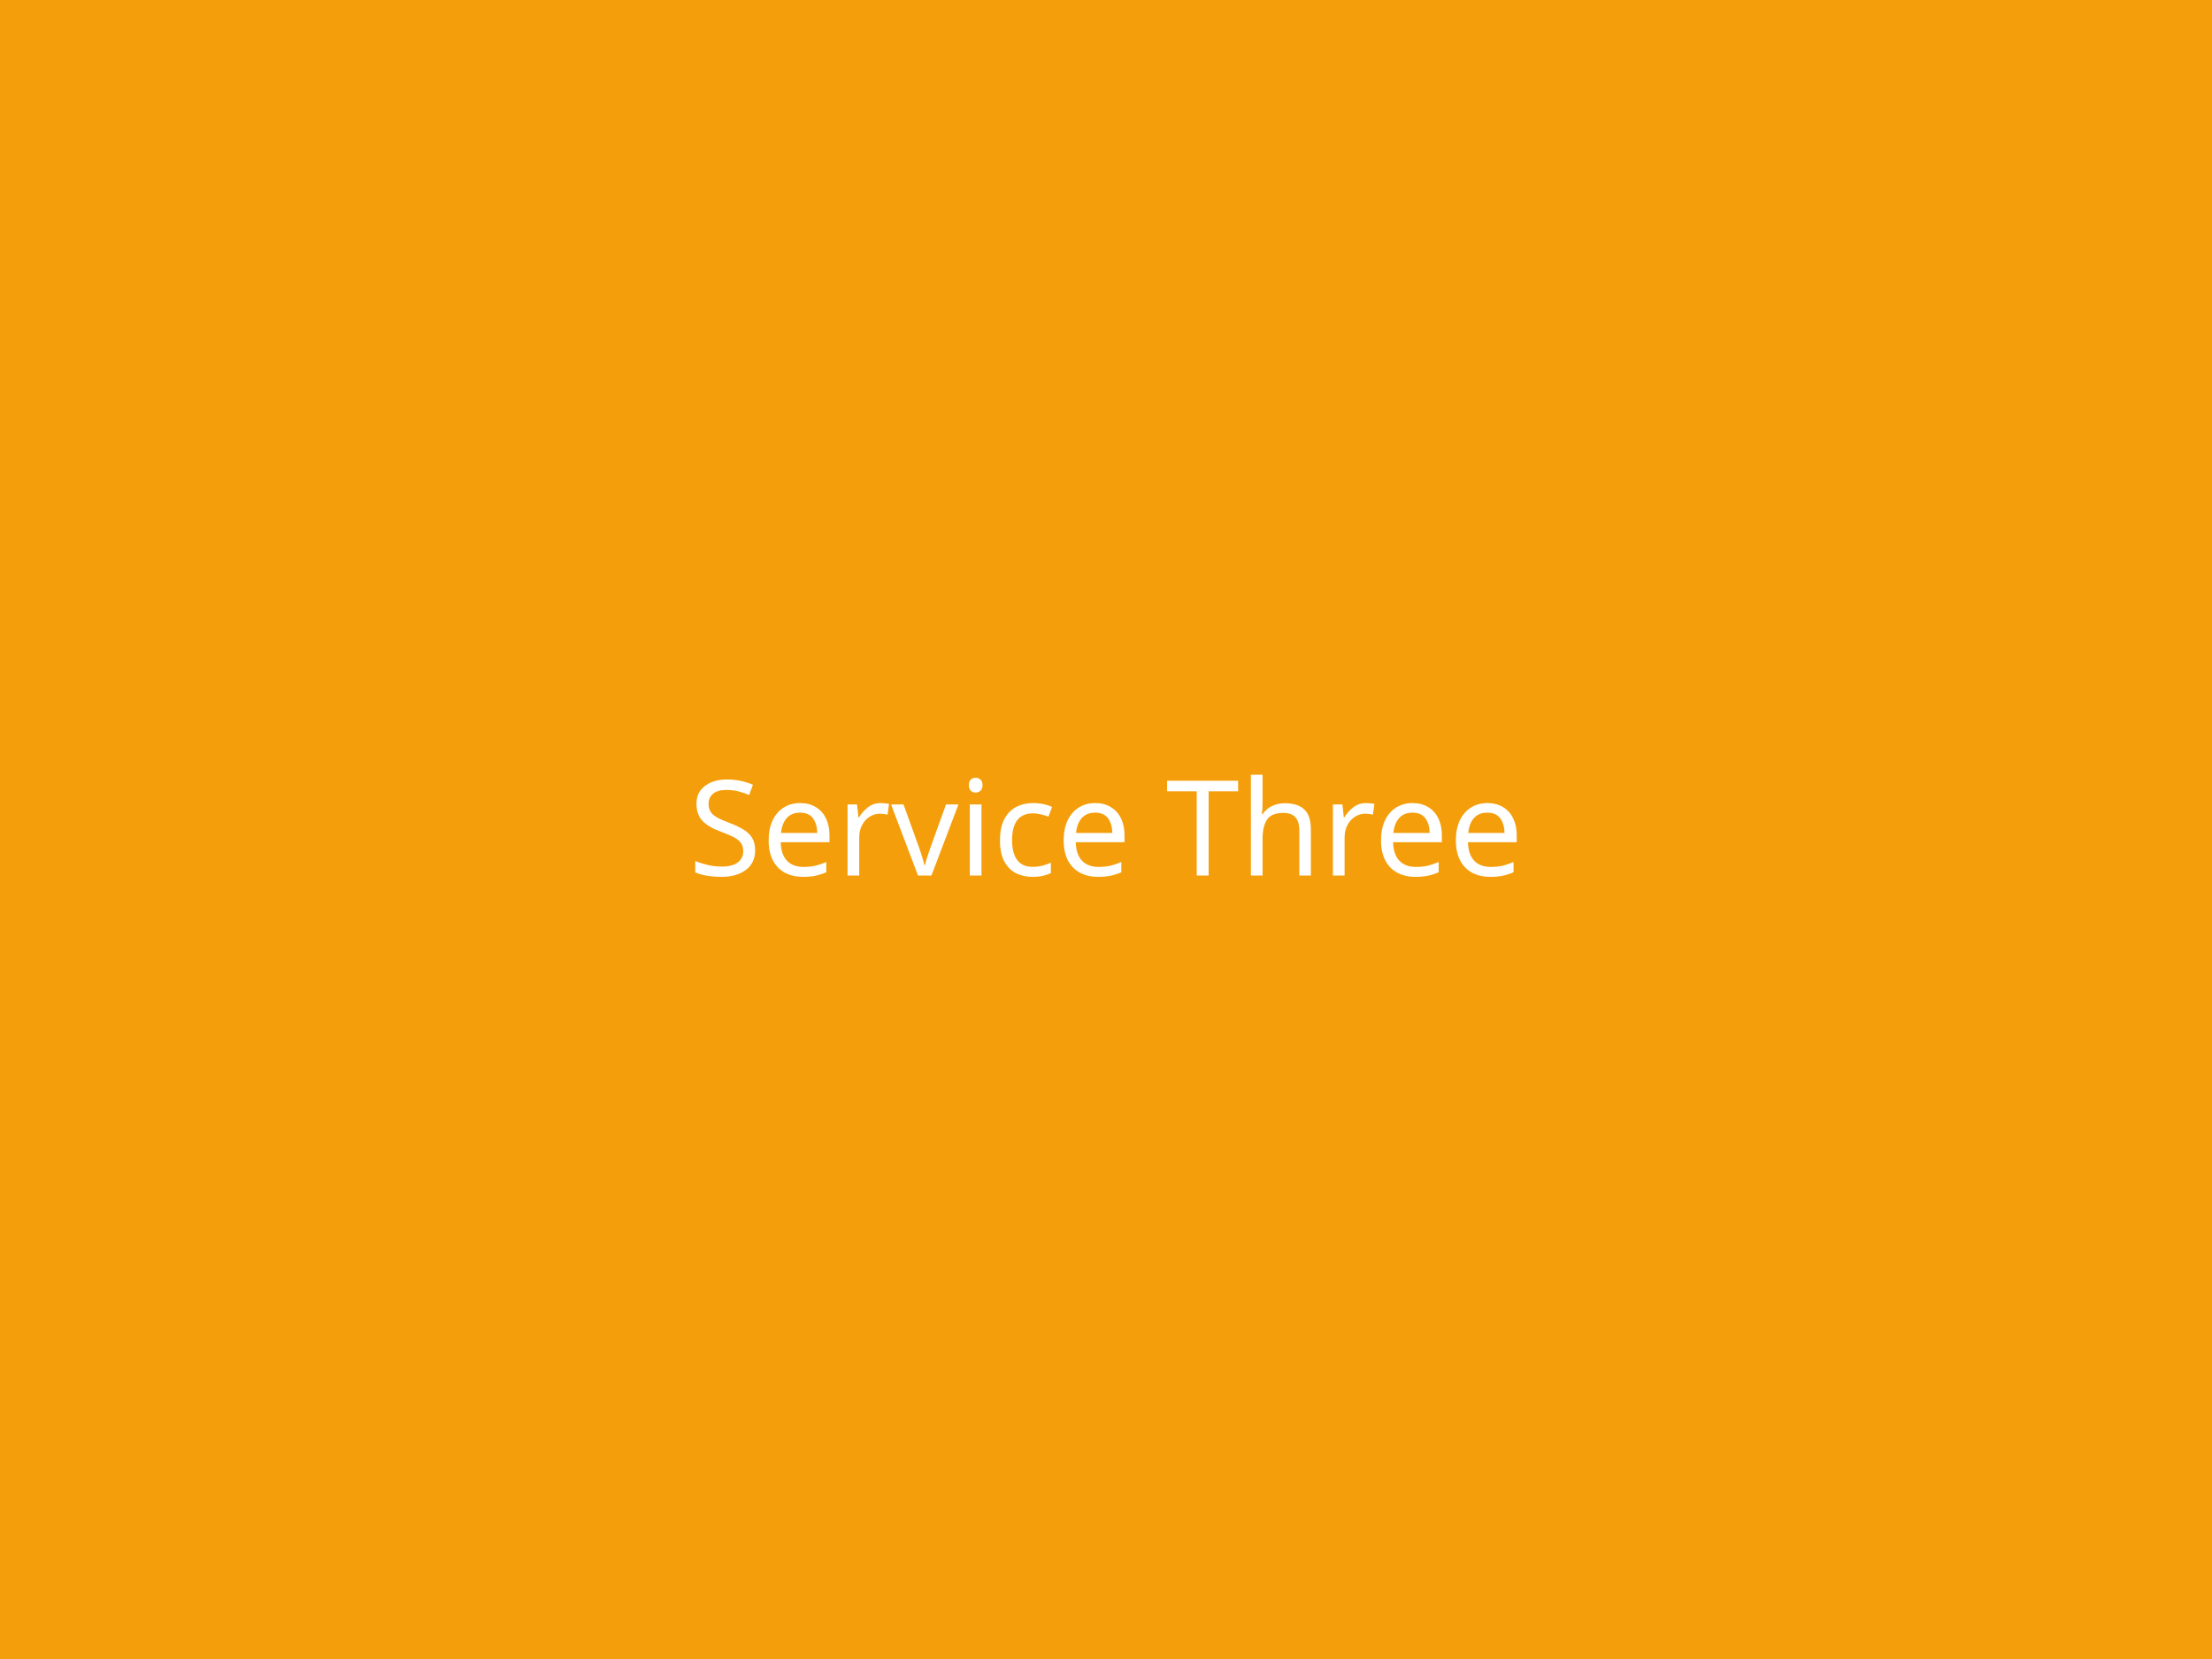
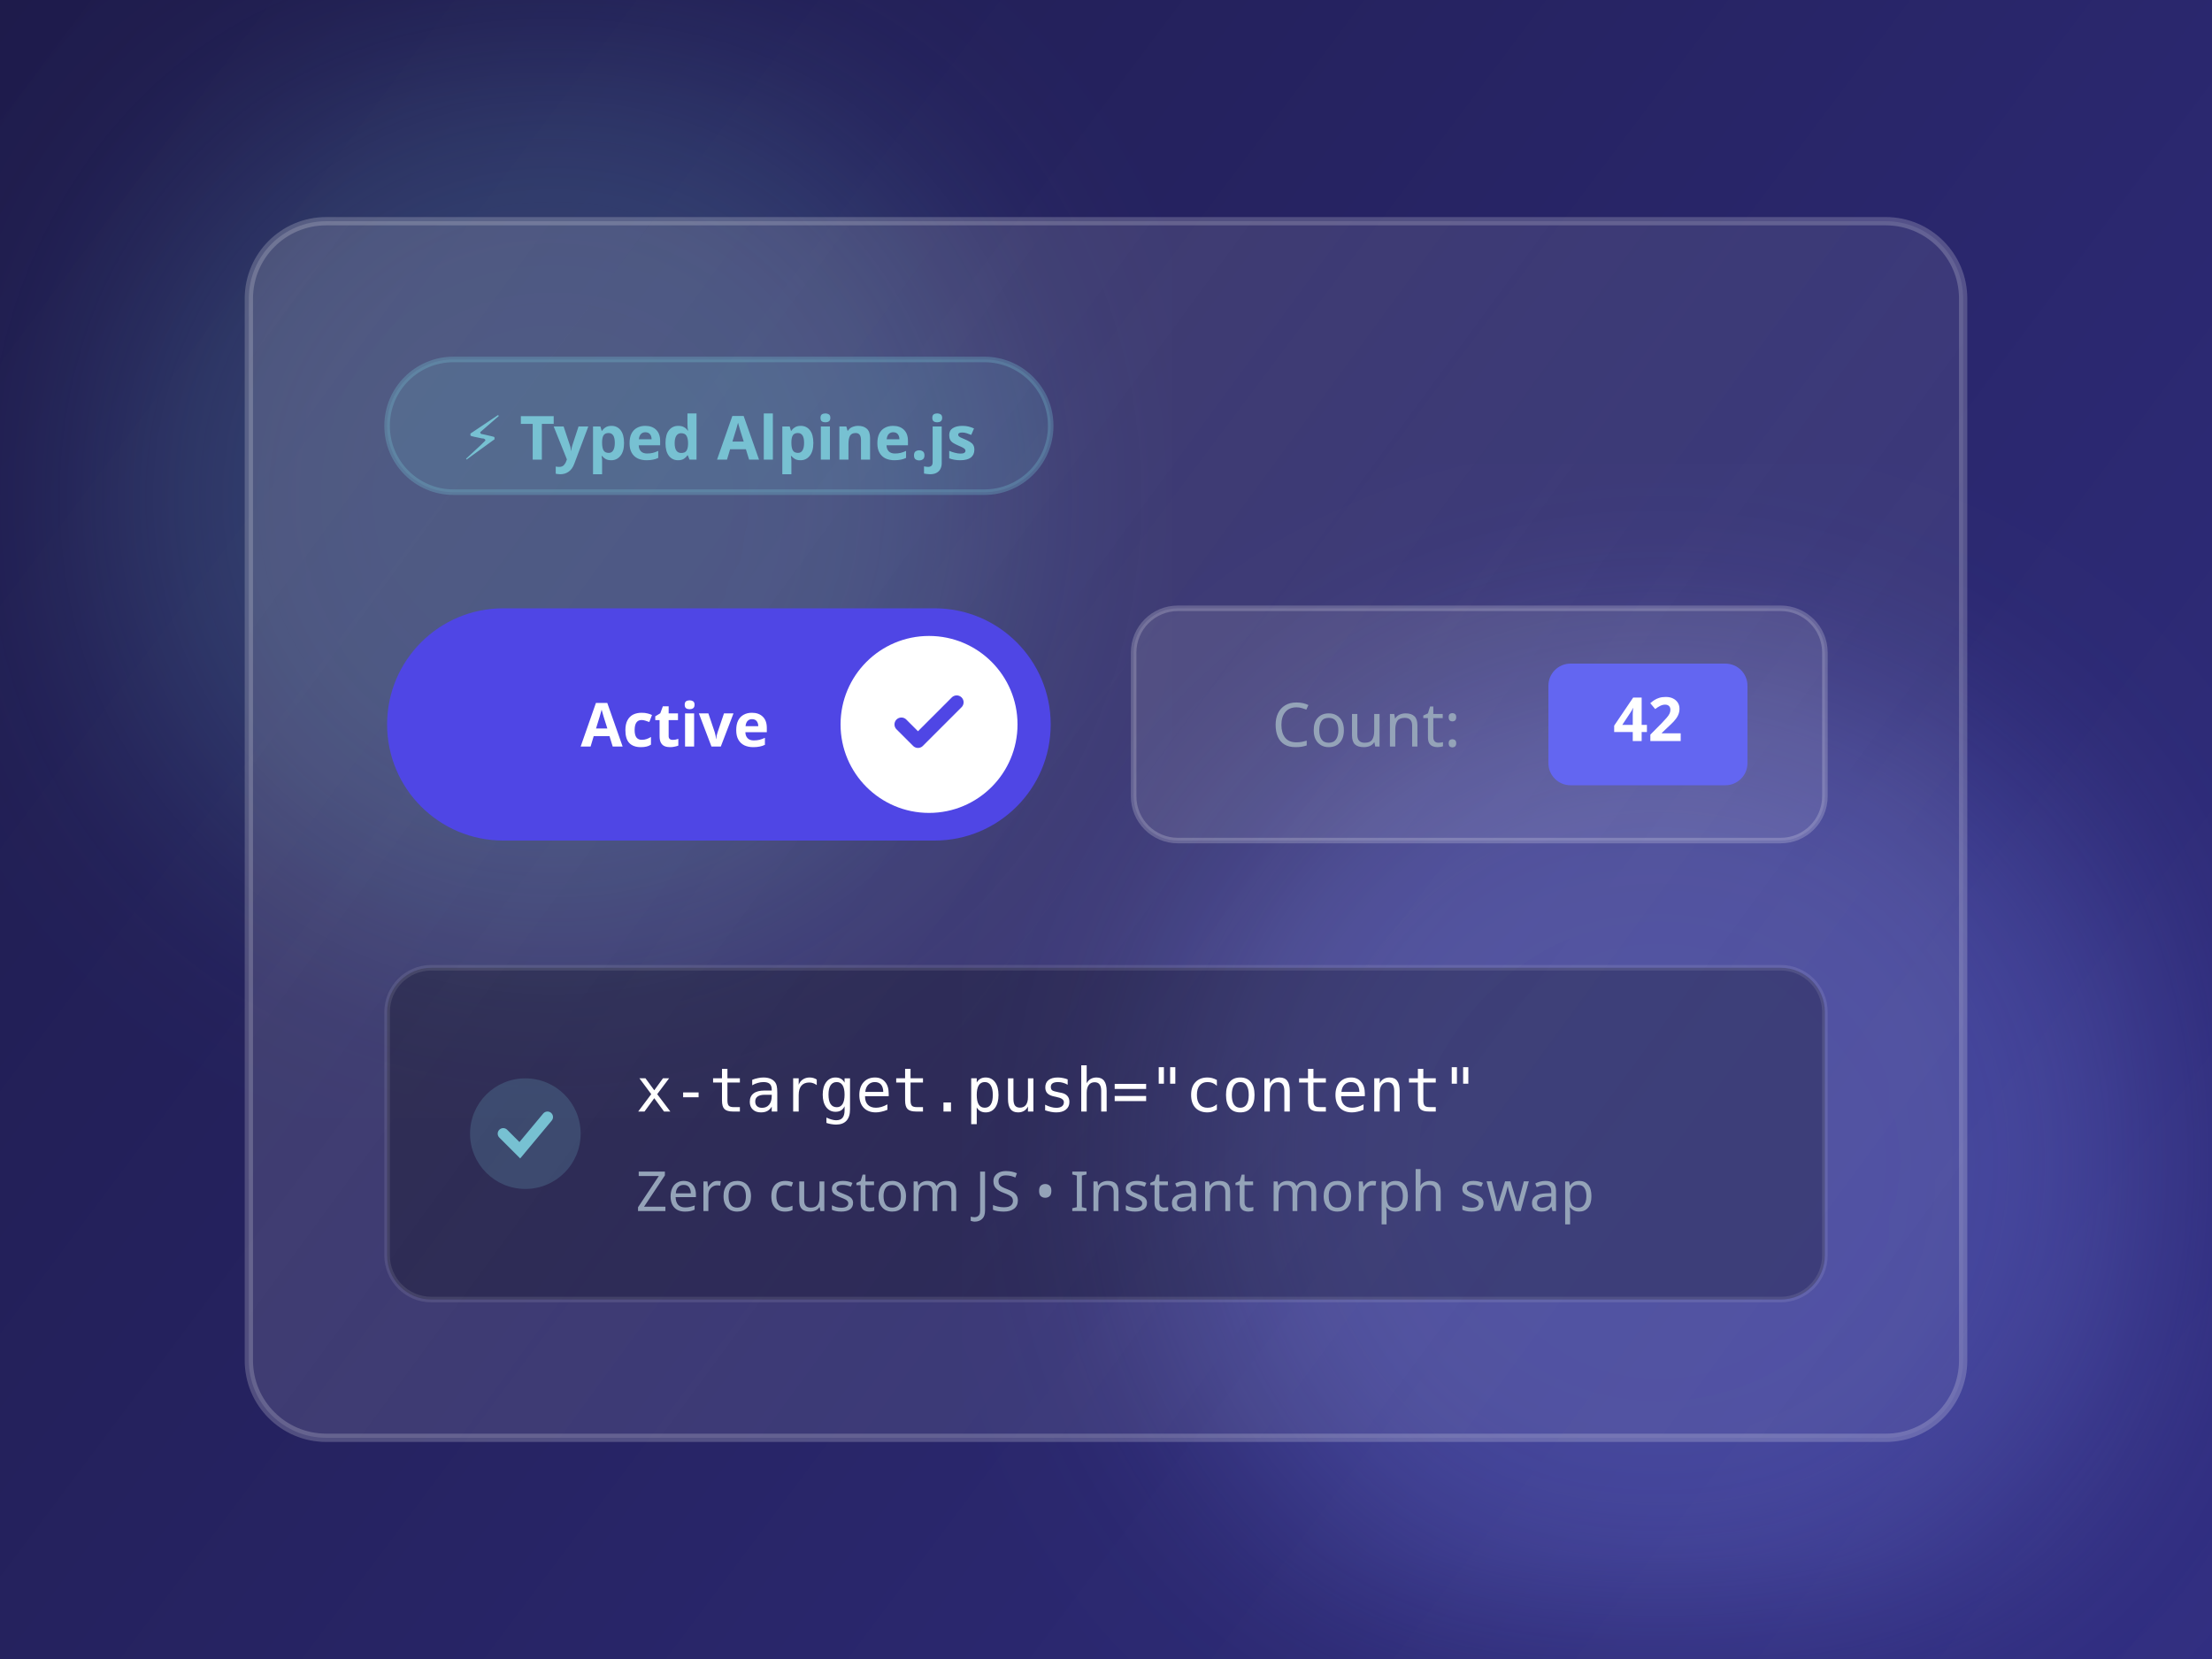
- <svg xmlns="http://www.w3.org/2000/svg" width="400" height="300" viewBox="0 0 400 300">
-   <rect width="400" height="300" fill="#f59e0b" />
-   <text x="200" y="150" font-family="sans-serif" font-size="24" fill="white" text-anchor="middle" dominant-baseline="middle">Service Three</text>
+ <svg xmlns="http://www.w3.org/2000/svg" width="400" height="300" viewBox="0 0 400 300" fill="none">
+   <defs>
+     <linearGradient id="bg3" x1="0" y1="0" x2="400" y2="300" gradientUnits="userSpaceOnUse">
+       <stop stop-color="#1E1B4B" />
+       <stop offset="1" stop-color="#312E81" />
+     </linearGradient>
+     <linearGradient id="card3" x1="50" y1="40" x2="350" y2="260" gradientUnits="userSpaceOnUse">
+       <stop stop-color="#FFFFFF" stop-opacity="0.15" />
+       <stop offset="1" stop-color="#FFFFFF" stop-opacity="0.05" />
+     </linearGradient>
+     <linearGradient id="alpineGrad" x1="0" y1="0" x2="1" y2="1">
+       <stop stop-color="#77C1D2" />
+       <stop offset="1" stop-color="#2D3748" />
+     </linearGradient>
+     <filter id="glow3" x="-20%" y="-20%" width="140%" height="140%">
+       <feGaussianBlur stdDeviation="20" result="blur" />
+     </filter>
+   </defs>
+   <rect width="400" height="300" fill="url(#bg3)" />
+   <circle cx="100" cy="90" r="80" fill="#77C1D2" opacity="0.2" filter="url(#glow3)" />
+   <circle cx="300" cy="210" r="90" fill="#818CF8" opacity="0.3" filter="url(#glow3)" />
+   <rect x="45" y="40" width="310" height="220" rx="14" fill="url(#card3)" stroke="rgba(255,255,255,0.2)" stroke-width="1.5" />
+   <rect x="70" y="65" width="120" height="24" rx="12" fill="rgba(119,193,210,0.15)" stroke="rgba(119,193,210,0.3)" stroke-width="1" />
+   <text x="130" y="80" fill="#77C1D2" font-family="sans-serif" font-weight="bold" font-size="11" text-anchor="middle" dominant-baseline="middle">⚡ Typed Alpine.js</text>
+   <g transform="translate(70, 110)">
+     <rect width="120" height="42" rx="21" fill="#4F46E5" />
+     <circle cx="98" cy="21" r="16" fill="#FFFFFF" />
+     <path d="M93 21L96 24L103 17" stroke="#4F46E5" stroke-width="2.5" stroke-linecap="round" stroke-linejoin="round" />
+     <text x="35" y="25" fill="#FFFFFF" font-family="sans-serif" font-weight="bold" font-size="11">Active</text>
+   </g>
+   <g transform="translate(205, 110)">
+     <rect width="125" height="42" rx="8" fill="rgba(255,255,255,0.1)" stroke="rgba(255,255,255,0.2)" stroke-width="1" />
+     <text x="25" y="25" fill="#94A3B8" font-family="sans-serif" font-size="11">Count:</text>
+     <rect x="75" y="10" width="36" height="22" rx="4" fill="#6366F1" />
+     <text x="93" y="24" fill="#FFFFFF" font-family="sans-serif" font-weight="bold" font-size="11" text-anchor="middle">42</text>
+   </g>
+   <g transform="translate(70, 175)">
+     <rect width="260" height="60" rx="8" fill="rgba(0,0,0,0.25)" stroke="rgba(255,255,255,0.1)" stroke-width="1" />
+     <circle cx="25" cy="30" r="10" fill="rgba(119,193,210,0.2)" />
+     <path d="M21 30L24 33L29 27" stroke="#77C1D2" stroke-width="2" stroke-linecap="round" />
+     <text x="45" y="26" fill="#FFFFFF" font-family="monospace" font-size="11">x-target.push="content"</text>
+     <text x="45" y="44" fill="#94A3B8" font-family="sans-serif" font-size="10">Zero custom JS • Instant morph swap</text>
+   </g>
</svg>
